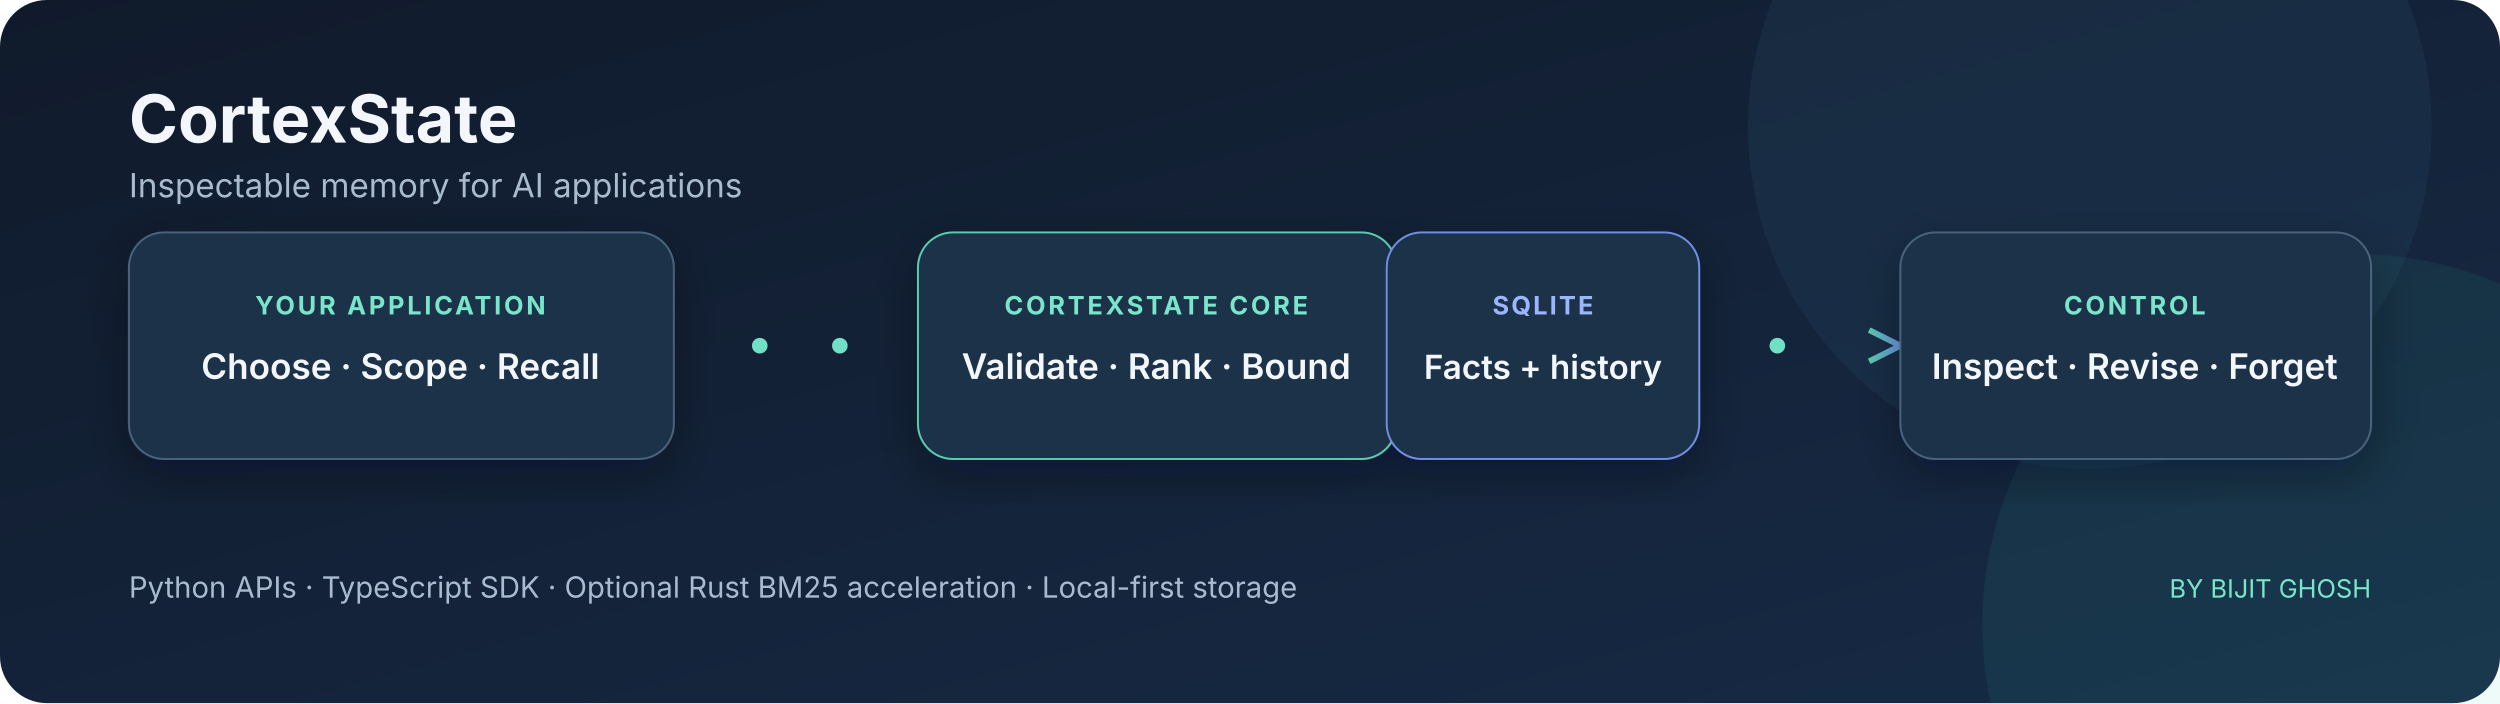
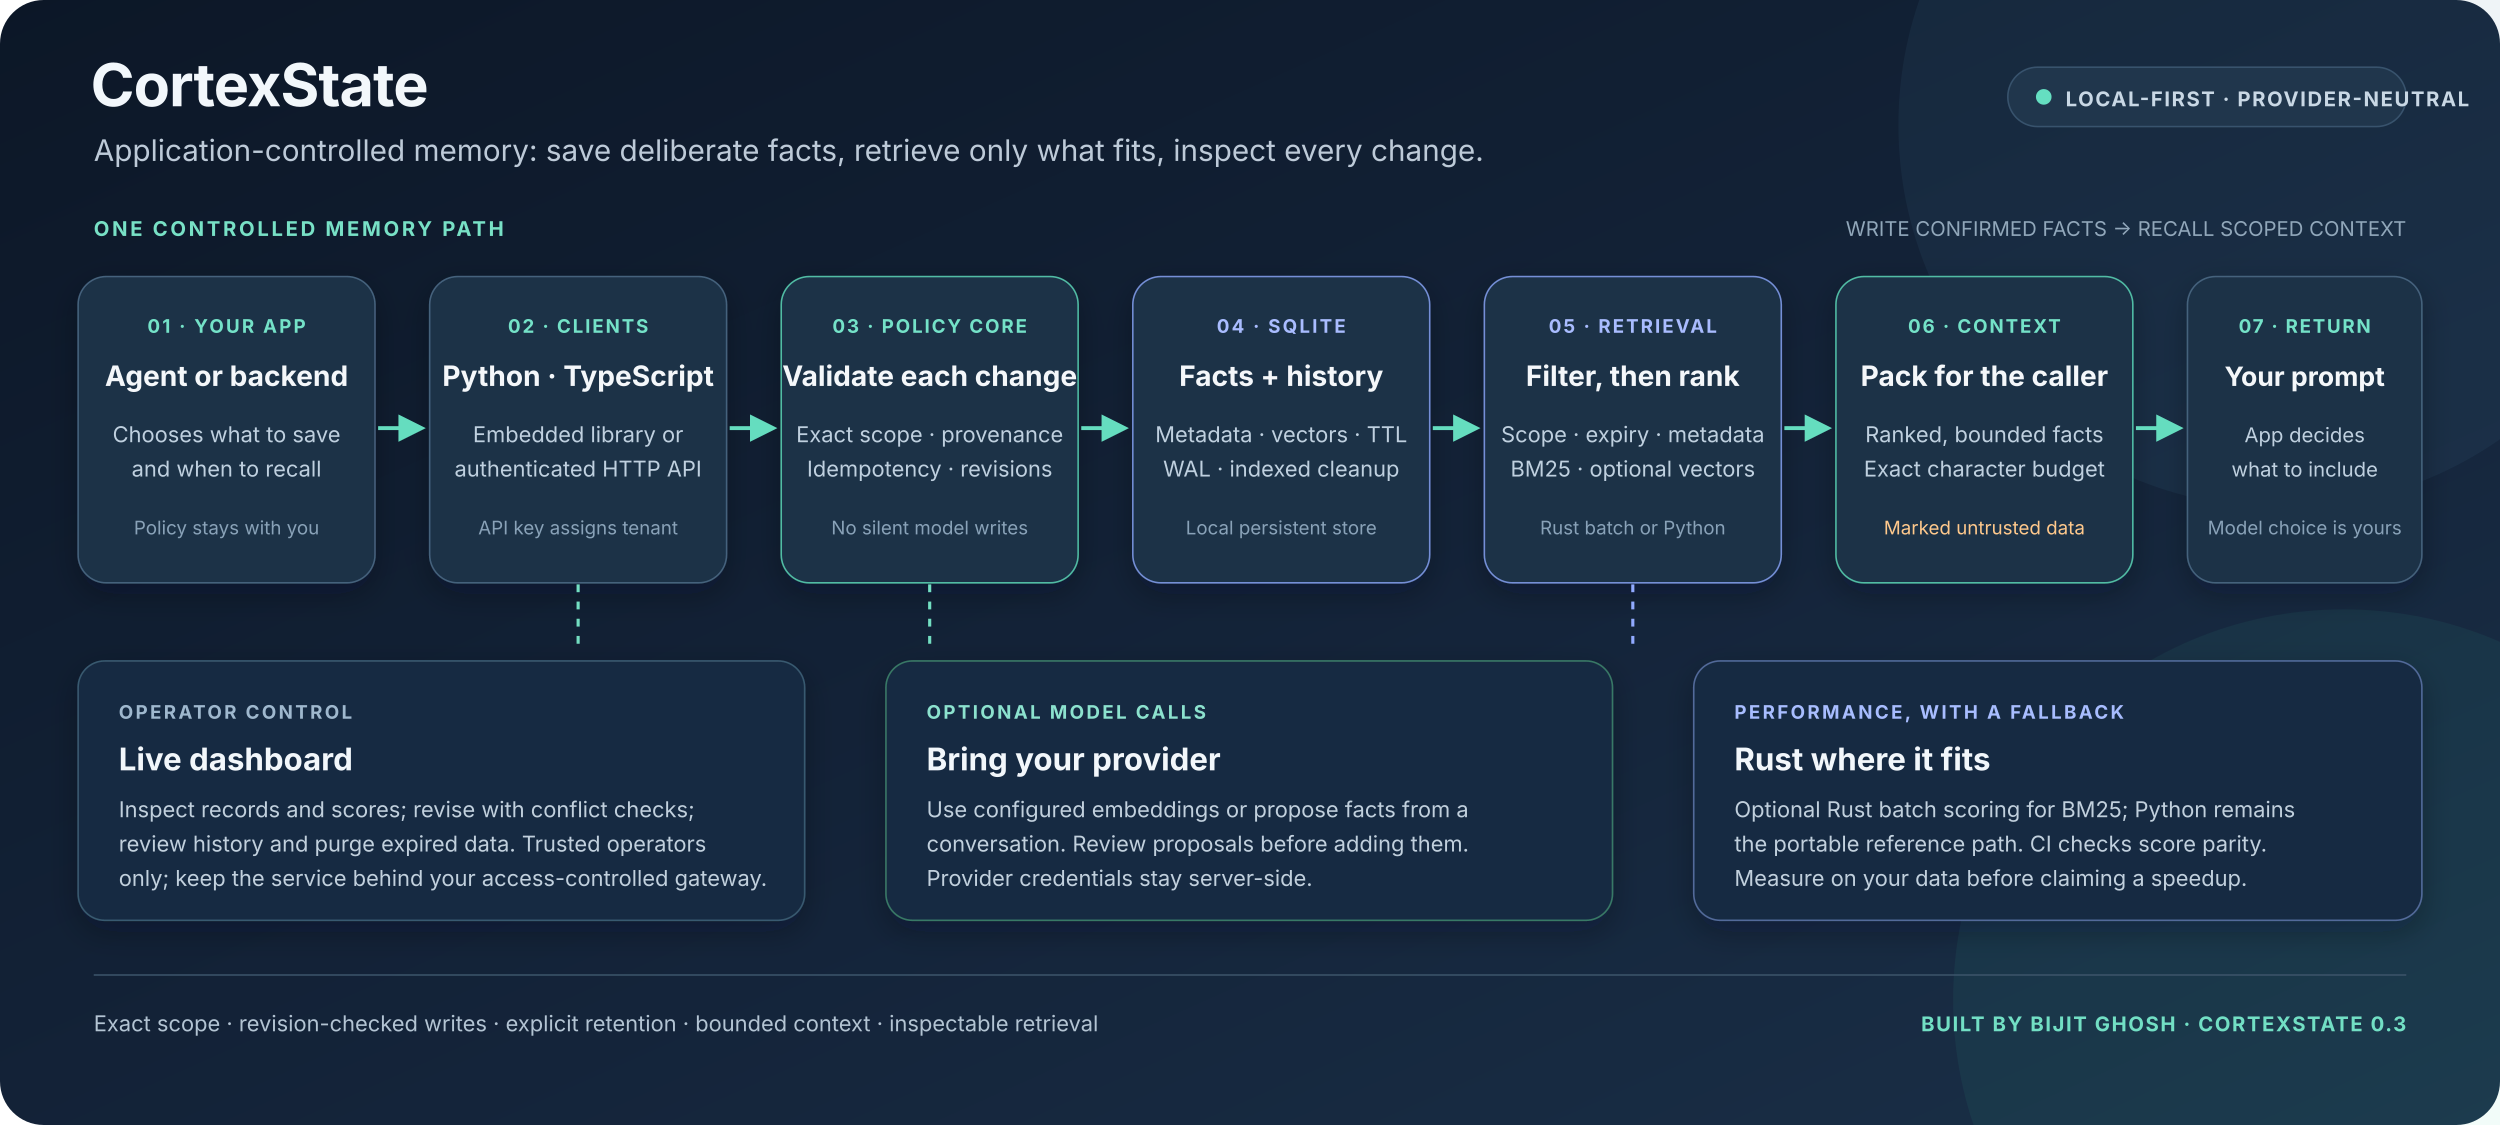
- <svg xmlns="http://www.w3.org/2000/svg" width="1280" height="360" viewBox="0 0 1280 360" role="img" aria-labelledby="title desc">
+ <svg xmlns="http://www.w3.org/2000/svg" width="1600" height="720" viewBox="0 0 1600 720" role="img" aria-labelledby="title desc">
  <defs>
    <linearGradient id="bg" x1="0" y1="0" x2="1" y2="1">
-       <stop stop-color="#101a2b" />
-       <stop offset="1" stop-color="#172b46" />
+       <stop stop-color="#0c1727" />
+       <stop offset=".58" stop-color="#14243a" />
+       <stop offset="1" stop-color="#1a3048" />
    </linearGradient>
-     <linearGradient id="glow" x1="0" y1="0" x2="1" y2="0">
-       <stop stop-color="#65e0bd" />
-       <stop offset="1" stop-color="#78a9ff" />
+     <linearGradient id="accent" x1="0" y1="0" x2="1" y2="0">
+       <stop stop-color="#64e1c2" />
+       <stop offset="1" stop-color="#8db2ff" />
    </linearGradient>
-     <filter id="shadow" x="-20%" y="-20%" width="140%" height="140%">
-       <feDropShadow dx="0" dy="8" stdDeviation="12" flood-color="#07111f" flood-opacity=".35" />
+     <linearGradient id="read" x1="0" y1="0" x2="1" y2="0">
+       <stop stop-color="#8bb4ff" />
+       <stop offset="1" stop-color="#7ae2c4" />
+     </linearGradient>
+     <filter id="shadow" x="-15%" y="-20%" width="130%" height="150%">
+       <feDropShadow dx="0" dy="7" stdDeviation="10" flood-color="#050b14" flood-opacity=".28" />
    </filter>
+     <marker id="arrow" viewBox="0 0 10 10" refX="8" refY="5" markerWidth="7" markerHeight="7" orient="auto-start-reverse">
+       <path d="M0 0L10 5 0 10z" fill="#65ddbf" />
+     </marker>
+     <marker id="arrowRead" viewBox="0 0 10 10" refX="8" refY="5" markerWidth="7" markerHeight="7" orient="auto-start-reverse">
+       <path d="M0 0L10 5 0 10z" fill="#8db2ff" />
+     </marker>
  </defs>
-   <rect width="1280" height="360" rx="24" fill="url(#bg)" />
-   <circle cx="1070" cy="65" r="175" fill="#376b8d" opacity=".13" />
-   <circle cx="1205" cy="320" r="190" fill="#35c9a1" opacity=".08" />
-   <g fill="none" stroke="url(#glow)" stroke-width="3" opacity=".88">
-     <path d="M345 177H470" />
-     <path d="M600 177H710" />
-     <path d="M870 177H973" />
-     <path d="M957 169l16 8-16 8" />
-     <path d="M694 169l16 8-16 8" />
-   </g>
-   <g filter="url(#shadow)">
-     <rect x="66" y="119" width="279" height="116" rx="18" fill="#1e3048" stroke="#49647d" />
-     <rect x="470" y="119" width="245" height="116" rx="18" fill="#1e3048" stroke="#5acdb0" />
-     <rect x="710" y="119" width="160" height="116" rx="18" fill="#1e3048" stroke="#718fe4" />
-     <rect x="973" y="119" width="241" height="116" rx="18" fill="#1e3048" stroke="#49647d" />
-   </g>
+   <rect width="1600" height="720" rx="28" fill="url(#bg)" />
+   <circle cx="1460" cy="80" r="245" fill="#4c87a7" opacity=".09" />
+   <circle cx="1500" cy="640" r="250" fill="#36cda7" opacity=".07" />
  <g font-family="Segoe UI, Inter, Arial, sans-serif">
-     <text x="66" y="73" fill="#f3f7fb" font-size="34" font-weight="700">CortexState</text>
-     <text x="66" y="101" fill="#a9bbce" font-size="17">Inspectable memory for AI applications</text>
-     <text x="205" y="161" fill="#79e5cb" font-size="13" font-weight="700" text-anchor="middle" letter-spacing="1.4">YOUR APPLICATION</text>
-     <text x="205" y="194" fill="#f3f7fb" font-size="18" font-weight="600" text-anchor="middle">Choose · Scope · Recall</text>
-     <text x="592" y="161" fill="#79e5cb" font-size="13" font-weight="700" text-anchor="middle" letter-spacing="1.4">CORTEXSTATE CORE</text>
-     <text x="592" y="194" fill="#f3f7fb" font-size="18" font-weight="600" text-anchor="middle">Validate · Rank · Bound</text>
-     <text x="790" y="161" fill="#9bb5ff" font-size="13" font-weight="700" text-anchor="middle" letter-spacing="1.1">SQLITE</text>
-     <text x="790" y="194" fill="#f3f7fb" font-size="17" font-weight="600" text-anchor="middle">Facts + history</text>
-     <text x="1093" y="161" fill="#79e5cb" font-size="13" font-weight="700" text-anchor="middle" letter-spacing="1.4">CONTROL</text>
-     <text x="1093" y="194" fill="#f3f7fb" font-size="18" font-weight="600" text-anchor="middle">Inspect · Revise · Forget</text>
-     <text x="66" y="306" fill="#a9bbce" font-size="15">Python APIs · TypeScript SDK · Optional Rust BM25 acceleration · Local-first storage</text>
-     <text x="1214" y="306" fill="#79e5cb" font-size="13" text-anchor="end">BY BIJIT GHOSH</text>
-   </g>
-   <g fill="#71e1c5">
-     <circle cx="389" cy="177" r="4" />
-     <circle cx="430" cy="177" r="4" />
-     <circle cx="910" cy="177" r="4" />
+     <text x="58" y="68" fill="#f2f7fb" font-size="38" font-weight="750" letter-spacing="-.6">CortexState</text>
+     <text x="60" y="103" fill="#bdcad8" font-size="19">Application-controlled memory: save deliberate facts, retrieve only what fits, inspect every change.</text>
+     <rect x="1285" y="43" width="255" height="38" rx="19" fill="#20364c" stroke="#38536d" />
+     <circle cx="1308" cy="62" r="5" fill="#65dfc1" />
+     <text x="1322" y="68" fill="#c9d8e5" font-size="13" font-weight="700" letter-spacing="1">LOCAL-FIRST · PROVIDER-NEUTRAL</text>
+     <text x="60" y="151" fill="#78e1c6" font-size="13" font-weight="750" letter-spacing="1.7">ONE CONTROLLED MEMORY PATH</text>
+     <text x="1540" y="151" fill="#91a7ba" font-size="13" text-anchor="end">WRITE CONFIRMED FACTS  →  RECALL SCOPED CONTEXT</text>
+     <g filter="url(#shadow)">
+       <rect x="50" y="177" width="190" height="196" rx="18" fill="#1b3047" stroke="#45627c" />
+       <rect x="275" y="177" width="190" height="196" rx="18" fill="#1b3047" stroke="#45627c" />
+       <rect x="500" y="177" width="190" height="196" rx="18" fill="#1b3047" stroke="#51bca4" />
+       <rect x="725" y="177" width="190" height="196" rx="18" fill="#1b3047" stroke="#748fd6" />
+       <rect x="950" y="177" width="190" height="196" rx="18" fill="#1b3047" stroke="#748fd6" />
+       <rect x="1175" y="177" width="190" height="196" rx="18" fill="#1b3047" stroke="#51bca4" />
+       <rect x="1400" y="177" width="150" height="196" rx="18" fill="#1b3047" stroke="#45627c" />
+     </g>
+     <g fill="none" stroke="#65ddbf" stroke-width="2.5" marker-end="url(#arrow)">
+       <path d="M242 274h27" />
+       <path d="M467 274h27" />
+       <path d="M692 274h27" />
+       <path d="M917 274h27" />
+       <path d="M1142 274h27" />
+       <path d="M1367 274h27" />
+     </g>
+     <g text-anchor="middle">
+       <text x="145" y="213" fill="#74e2c8" font-size="12" font-weight="750" letter-spacing="1.4">01 · YOUR APP</text>
+       <text x="145" y="247" fill="#f4f7fa" font-size="18" font-weight="700">Agent or backend</text>
+       <text x="145" y="283" fill="#bfd0df" font-size="14">Chooses what to save</text>
+       <text x="145" y="305" fill="#bfd0df" font-size="14">and when to recall</text>
+       <text x="145" y="342" fill="#89a2b8" font-size="12">Policy stays with you</text>
+       <text x="370" y="213" fill="#74e2c8" font-size="12" font-weight="750" letter-spacing="1.2">02 · CLIENTS</text>
+       <text x="370" y="247" fill="#f4f7fa" font-size="18" font-weight="700">Python · TypeScript</text>
+       <text x="370" y="283" fill="#bfd0df" font-size="14">Embedded library or</text>
+       <text x="370" y="305" fill="#bfd0df" font-size="14">authenticated HTTP API</text>
+       <text x="370" y="342" fill="#89a2b8" font-size="12">API key assigns tenant</text>
+       <text x="595" y="213" fill="#74e2c8" font-size="12" font-weight="750" letter-spacing="1.2">03 · POLICY CORE</text>
+       <text x="595" y="247" fill="#f4f7fa" font-size="18" font-weight="700">Validate each change</text>
+       <text x="595" y="283" fill="#bfd0df" font-size="14">Exact scope · provenance</text>
+       <text x="595" y="305" fill="#bfd0df" font-size="14">Idempotency · revisions</text>
+       <text x="595" y="342" fill="#89a2b8" font-size="12">No silent model writes</text>
+       <text x="820" y="213" fill="#a9bcff" font-size="12" font-weight="750" letter-spacing="1.4">04 · SQLITE</text>
+       <text x="820" y="247" fill="#f4f7fa" font-size="18" font-weight="700">Facts + history</text>
+       <text x="820" y="283" fill="#bfd0df" font-size="14">Metadata · vectors · TTL</text>
+       <text x="820" y="305" fill="#bfd0df" font-size="14">WAL · indexed cleanup</text>
+       <text x="820" y="342" fill="#89a2b8" font-size="12">Local persistent store</text>
+       <text x="1045" y="213" fill="#a9bcff" font-size="12" font-weight="750" letter-spacing="1.3">05 · RETRIEVAL</text>
+       <text x="1045" y="247" fill="#f4f7fa" font-size="18" font-weight="700">Filter, then rank</text>
+       <text x="1045" y="283" fill="#bfd0df" font-size="14">Scope · expiry · metadata</text>
+       <text x="1045" y="305" fill="#bfd0df" font-size="14">BM25 · optional vectors</text>
+       <text x="1045" y="342" fill="#89a2b8" font-size="12">Rust batch or Python</text>
+       <text x="1270" y="213" fill="#74e2c8" font-size="12" font-weight="750" letter-spacing="1.2">06 · CONTEXT</text>
+       <text x="1270" y="247" fill="#f4f7fa" font-size="18" font-weight="700">Pack for the caller</text>
+       <text x="1270" y="283" fill="#bfd0df" font-size="14">Ranked, bounded facts</text>
+       <text x="1270" y="305" fill="#bfd0df" font-size="14">Exact character budget</text>
+       <text x="1270" y="342" fill="#ffc98c" font-size="12">Marked untrusted data</text>
+       <text x="1475" y="213" fill="#74e2c8" font-size="12" font-weight="750" letter-spacing="1.1">07 · RETURN</text>
+       <text x="1475" y="247" fill="#f4f7fa" font-size="17" font-weight="700">Your prompt</text>
+       <text x="1475" y="283" fill="#bfd0df" font-size="13">App decides</text>
+       <text x="1475" y="305" fill="#bfd0df" font-size="13">what to include</text>
+       <text x="1475" y="342" fill="#89a2b8" font-size="12">Model choice is yours</text>
+     </g>
+     <path d="M595 374v39" fill="none" stroke="#73dfc2" stroke-width="2" stroke-dasharray="5 6" />
+     <path d="M370 374v39" fill="none" stroke="#73dfc2" stroke-width="2" stroke-dasharray="5 6" />
+     <path d="M1045 374v39" fill="none" stroke="#91aaff" stroke-width="2" stroke-dasharray="5 6" />
+     <g filter="url(#shadow)">
+       <rect x="50" y="423" width="465" height="166" rx="17" fill="#182c43" stroke="#395a70" />
+       <rect x="567" y="423" width="465" height="166" rx="17" fill="#182c43" stroke="#397966" />
+       <rect x="1084" y="423" width="466" height="166" rx="17" fill="#182c43" stroke="#526a9a" />
+     </g>
+     <g>
+       <text x="76" y="460" fill="#9fb8ce" font-size="12" font-weight="750" letter-spacing="1.5">OPERATOR CONTROL</text>
+       <text x="76" y="493" fill="#f2f7fb" font-size="20" font-weight="700">Live dashboard</text>
+       <text x="76" y="523" fill="#c1d0dd" font-size="14">Inspect records and scores; revise with conflict checks;</text>
+       <text x="76" y="545" fill="#c1d0dd" font-size="14">review history and purge expired data. Trusted operators</text>
+       <text x="76" y="567" fill="#c1d0dd" font-size="14">only; keep the service behind your access-controlled gateway.</text>
+       <text x="593" y="460" fill="#8ce2ce" font-size="12" font-weight="750" letter-spacing="1.5">OPTIONAL MODEL CALLS</text>
+       <text x="593" y="493" fill="#f2f7fb" font-size="20" font-weight="700">Bring your provider</text>
+       <text x="593" y="523" fill="#c1d0dd" font-size="14">Use configured embeddings or propose facts from a</text>
+       <text x="593" y="545" fill="#c1d0dd" font-size="14">conversation. Review proposals before adding them.</text>
+       <text x="593" y="567" fill="#c1d0dd" font-size="14">Provider credentials stay server-side.</text>
+       <text x="1110" y="460" fill="#a8bdff" font-size="12" font-weight="750" letter-spacing="1.5">PERFORMANCE, WITH A FALLBACK</text>
+       <text x="1110" y="493" fill="#f2f7fb" font-size="20" font-weight="700">Rust where it fits</text>
+       <text x="1110" y="523" fill="#c1d0dd" font-size="14">Optional Rust batch scoring for BM25; Python remains</text>
+       <text x="1110" y="545" fill="#c1d0dd" font-size="14">the portable reference path. CI checks score parity.</text>
+       <text x="1110" y="567" fill="#c1d0dd" font-size="14">Measure on your data before claiming a speedup.</text>
+     </g>
+     <path d="M60 624H1540" stroke="#3b5369" stroke-width="1" />
+     <text x="60" y="660" fill="#b3c4d3" font-size="14">Exact scope · revision-checked writes · explicit retention · bounded context · inspectable retrieval</text>
+     <text x="1540" y="660" fill="#72dfc4" font-size="13" font-weight="750" text-anchor="end" letter-spacing="1">BUILT BY BIJIT GHOSH · CORTEXSTATE 0.3</text>
  </g>
</svg>
